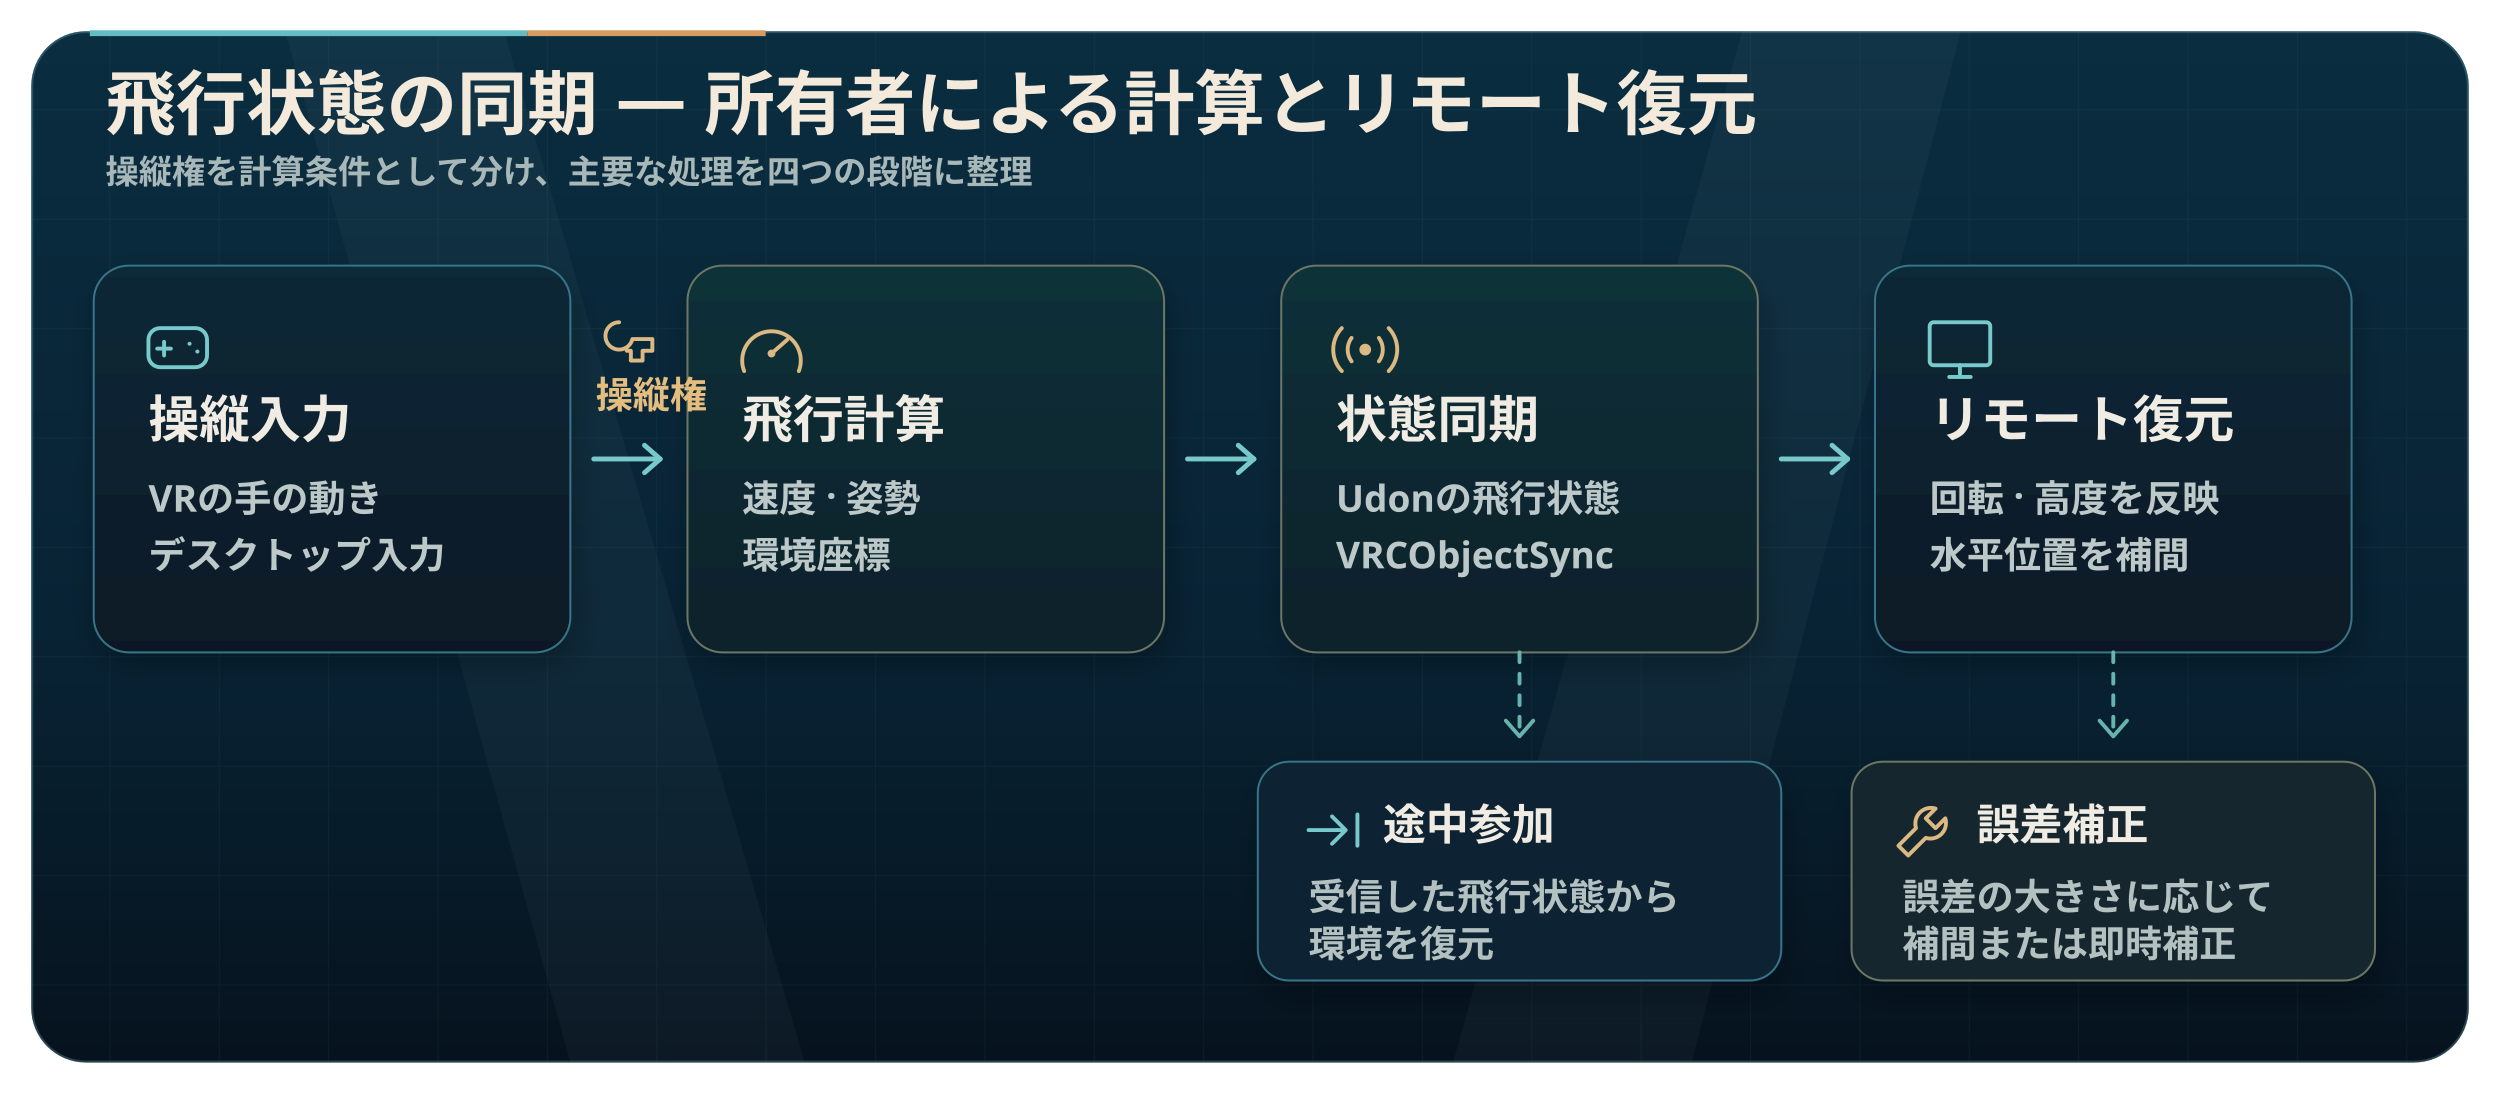
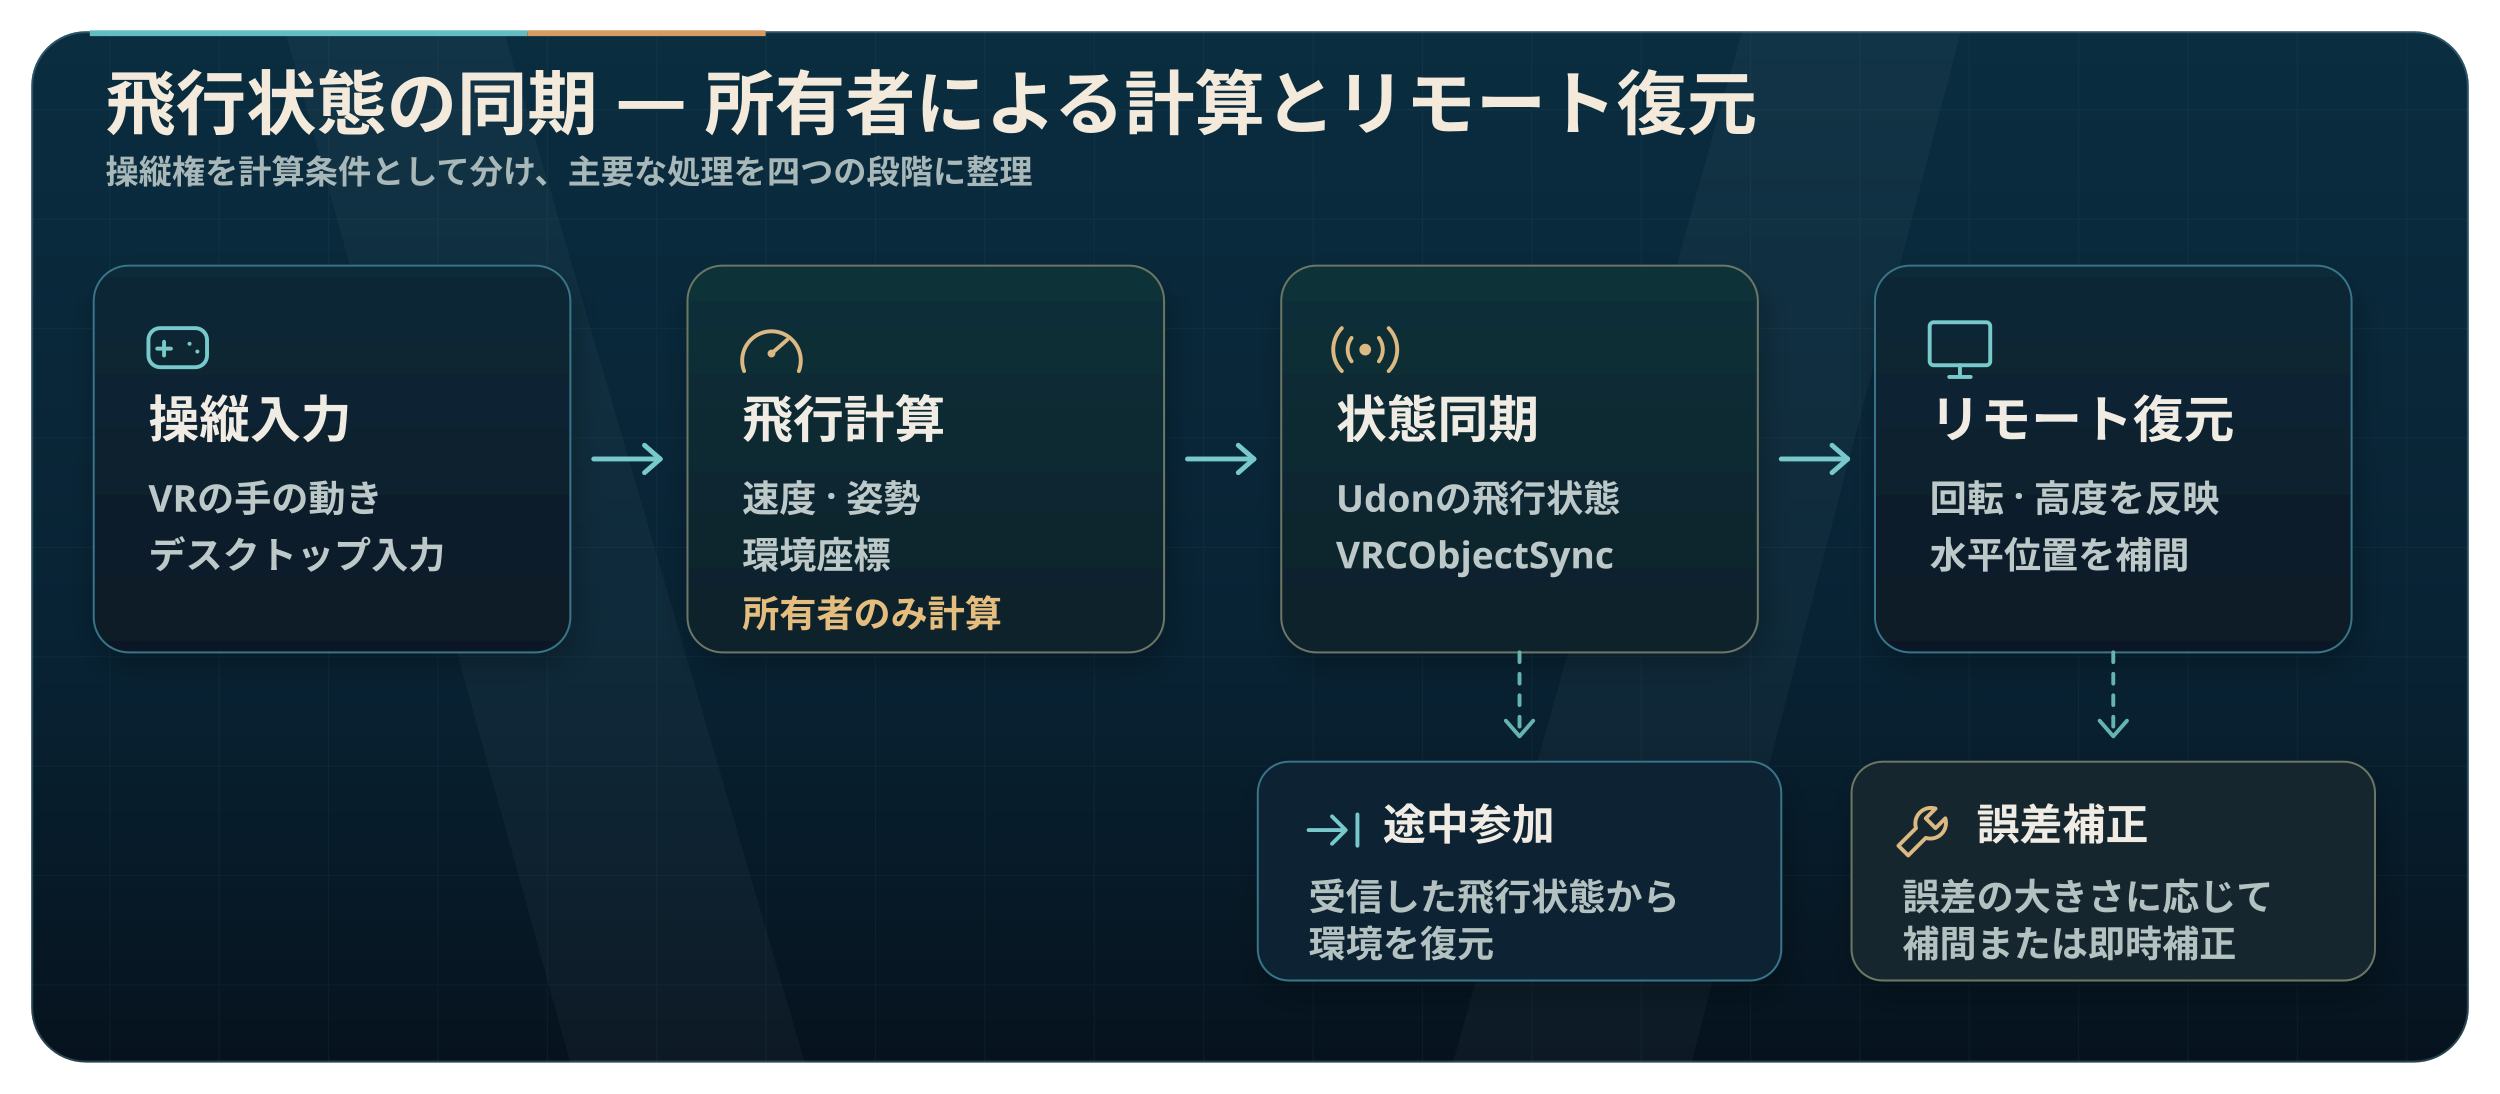
<svg xmlns="http://www.w3.org/2000/svg" width="1280" height="560" viewBox="0 0 1280 560" role="img" aria-labelledby="title desc">
  <defs>
    <linearGradient id="background" x1="0" y1="0" x2="0" y2="1">
      <stop stop-color="#0a2d40" />
      <stop offset=".62" stop-color="#082233" />
      <stop offset="1" stop-color="#06131e" />
    </linearGradient>
    <linearGradient id="card" x1="0" y1="0" x2="0" y2="1">
      <stop stop-color="#0c2937" />
      <stop offset="1" stop-color="#071925" />
    </linearGradient>
    <linearGradient id="activeCard" x1="0" y1="0" x2="0" y2="1">
      <stop stop-color="#103139" />
      <stop offset="1" stop-color="#09212a" />
    </linearGradient>
    <pattern id="grid" width="56" height="56" patternUnits="userSpaceOnUse">
      <path d="M56 0H0V56" fill="none" stroke="#8fd4d7" stroke-opacity=".045" />
    </pattern>
    <filter id="shadow" x="-15%" y="-15%" width="130%" height="140%">
      <feDropShadow dy="7" stdDeviation="8" flood-color="#000" flood-opacity=".26" />
    </filter>
    <style>
      text{font-family:"Noto Sans JP","Yu Gothic UI","Segoe UI",sans-serif}
      .title{fill:#f4eadb;font-size:36px;font-weight:700}.sub{fill:#a8b8b9;font-size:17px;font-weight:600}
      .cardTitle{fill:#f0ece3;font-size:26px;font-weight:700}.detail{fill:#bdc9c9;font-size:19px;font-weight:550}
      .condition{fill:#e5be7f;font-size:19px;font-weight:700}.branchTitle{fill:#f0ece3;font-size:22px;font-weight:700}
      .branchText{fill:#b4c1c1;font-size:19px;font-weight:550}
    </style>
  </defs>
  <rect x="16" y="16" width="1248" height="528" rx="28" fill="url(#background)" />
  <path d="M146 16h112l154 528H292zM892 16h112l-138 528H744z" fill="#d1f7f4" fill-opacity=".035" />
  <rect x="16" y="16" width="1248" height="528" rx="28" fill="url(#grid)" />
  <rect x="16.5" y="16.5" width="1247" height="527" rx="27.5" fill="none" stroke="#73aeb9" stroke-opacity=".31" />
  <path d="M46 17H270" stroke="#63bdc3" stroke-width="3" />
  <path d="M270 17H392" stroke="#d59b63" stroke-width="3" />
  <text x="54" y="66" class="title">飛行状態の同期 — 所有者による計算とリモート復元</text>
  <text x="54" y="94" class="sub">操縦権を計算条件として分け、主要な処理を四つの段階に整理</text>
  <g filter="url(#shadow)">
    <rect x="48" y="136" width="244" height="198" rx="18" fill="url(#card)" stroke="#397488" />
    <rect x="352" y="136" width="244" height="198" rx="18" fill="url(#activeCard)" stroke="#6d7765" />
    <rect x="656" y="136" width="244" height="198" rx="18" fill="url(#activeCard)" stroke="#6d7765" />
    <rect x="960" y="136" width="244" height="198" rx="18" fill="url(#card)" stroke="#397488" />
  </g>
  <g transform="translate(76 168)" fill="none" stroke="#78c9cc" stroke-width="2" stroke-linecap="round" stroke-linejoin="round">
    <rect x="0" y="0" width="30" height="20" rx="6" />
    <path d="M8 7v7M4.5 10.5h7M21 8h.1M25 12h.1" />
  </g>
  <text x="76" y="224" class="cardTitle">操縦入力</text>
  <text x="76" y="262" class="detail">VRの手の動き</text>
  <text x="76" y="291" class="detail">デスクトップ入力</text>
  <g transform="translate(380 166)" fill="none" stroke="#dcb982" stroke-width="2" stroke-linecap="round" stroke-linejoin="round">
    <path d="M1 24a15 15 0 1 1 28 0" />
    <path d="M15 15l8-7" />
    <circle cx="15" cy="15" r="2" fill="#dcb982" stroke="none" />
  </g>
  <text x="380" y="224" class="cardTitle">飛行計算</text>
  <text x="380" y="262" class="detail">速度 · 姿勢</text>
  <text x="380" y="291" class="detail">環境座標</text>
+   <text x="380" y="321" class="condition">所有者のみ計算</text>
  <g transform="translate(684 163)" fill="none" stroke="#dcb982" stroke-width="2" stroke-linecap="round" stroke-linejoin="round">
    <circle cx="15" cy="16" r="3" fill="#dcb982" stroke="none" />
    <path d="M8 10a10 10 0 0 0 0 12M22 10a10 10 0 0 1 0 12M3 5a16 16 0 0 0 0 22M27 5a16 16 0 0 1 0 22" />
  </g>
  <text x="684" y="224" class="cardTitle">状態同期</text>
  <text x="684" y="262" class="detail">Udonの飛行状態</text>
  <text x="684" y="291" class="detail">VRCObjectSync</text>
  <g transform="translate(988 165)" fill="none" stroke="#78c9cc" stroke-width="2" stroke-linecap="round" stroke-linejoin="round">
    <rect x="0" y="0" width="31" height="22" rx="2" />
    <path d="M10 28h11M15.5 22v6" />
  </g>
  <text x="988" y="224" class="cardTitle">リモート復元</text>
  <text x="988" y="262" class="detail">回転 · 高度を反映</text>
  <text x="988" y="291" class="detail">水平位置を補間</text>
  <g fill="none" stroke="#78c9cc" stroke-width="2.5" stroke-linecap="round" stroke-linejoin="round">
    <path d="M304 235h34" />
    <path d="M330 228l8 7-8 7" />
    <path d="M608 235h34" />
    <path d="M634 228l8 7-8 7" />
    <path d="M912 235h34" />
    <path d="M938 228l8 7-8 7" />
-   </g>
-   <g transform="translate(306 165)">
-     <path d="M11 0a7 7 0 1 0 6.8 8.6H28v6h-5v5h-6v-5h-2.1" fill="none" stroke="#dcb982" stroke-width="2" stroke-linecap="round" stroke-linejoin="round" />
-     <text x="-1" y="44" class="condition">操縦権</text>
  </g>
  <g fill="none" stroke="#67b3b0" stroke-width="2" stroke-linecap="round" stroke-linejoin="round" stroke-dasharray="5 6">
    <path d="M778 334v43" />
    <path d="M1082 334v43" />
  </g>
  <g fill="none" stroke="#67b3b0" stroke-width="2" stroke-linecap="round" stroke-linejoin="round">
    <path d="M771 369l7 8 7-8" />
    <path d="M1075 369l7 8 7-8" />
  </g>
  <g filter="url(#shadow)">
    <rect x="644" y="390" width="268" height="112" rx="16" fill="#092431" stroke="#397488" />
    <rect x="948" y="390" width="268" height="112" rx="16" fill="#14282d" stroke="#6d7765" />
  </g>
  <g transform="translate(670 417)" fill="none" stroke="#78c9cc" stroke-width="2" stroke-linecap="round" stroke-linejoin="round">
    <path d="M0 8h19M12 1l7 7-7 7M25 0v16" />
  </g>
  <text x="708" y="430" class="branchTitle">途中参加</text>
  <text x="670" y="466" class="branchText">受信した飛行状態から</text>
  <text x="670" y="490" class="branchText">環境を復元</text>
  <g transform="translate(974 416)" fill="none" stroke="#dcb982" stroke-width="2" stroke-linecap="round" stroke-linejoin="round">
    <path d="M22 3a8 8 0 0 1-10 10L3 22l-5-5 9-9A8 8 0 0 1 17-2l-5 5 5 5z" />
  </g>
  <text x="1012" y="430" class="branchTitle">誤差補正</text>
  <text x="974" y="466" class="branchText">誤差の大きさに応じて</text>
  <text x="974" y="490" class="branchText">補間または即時補正</text>
</svg>
